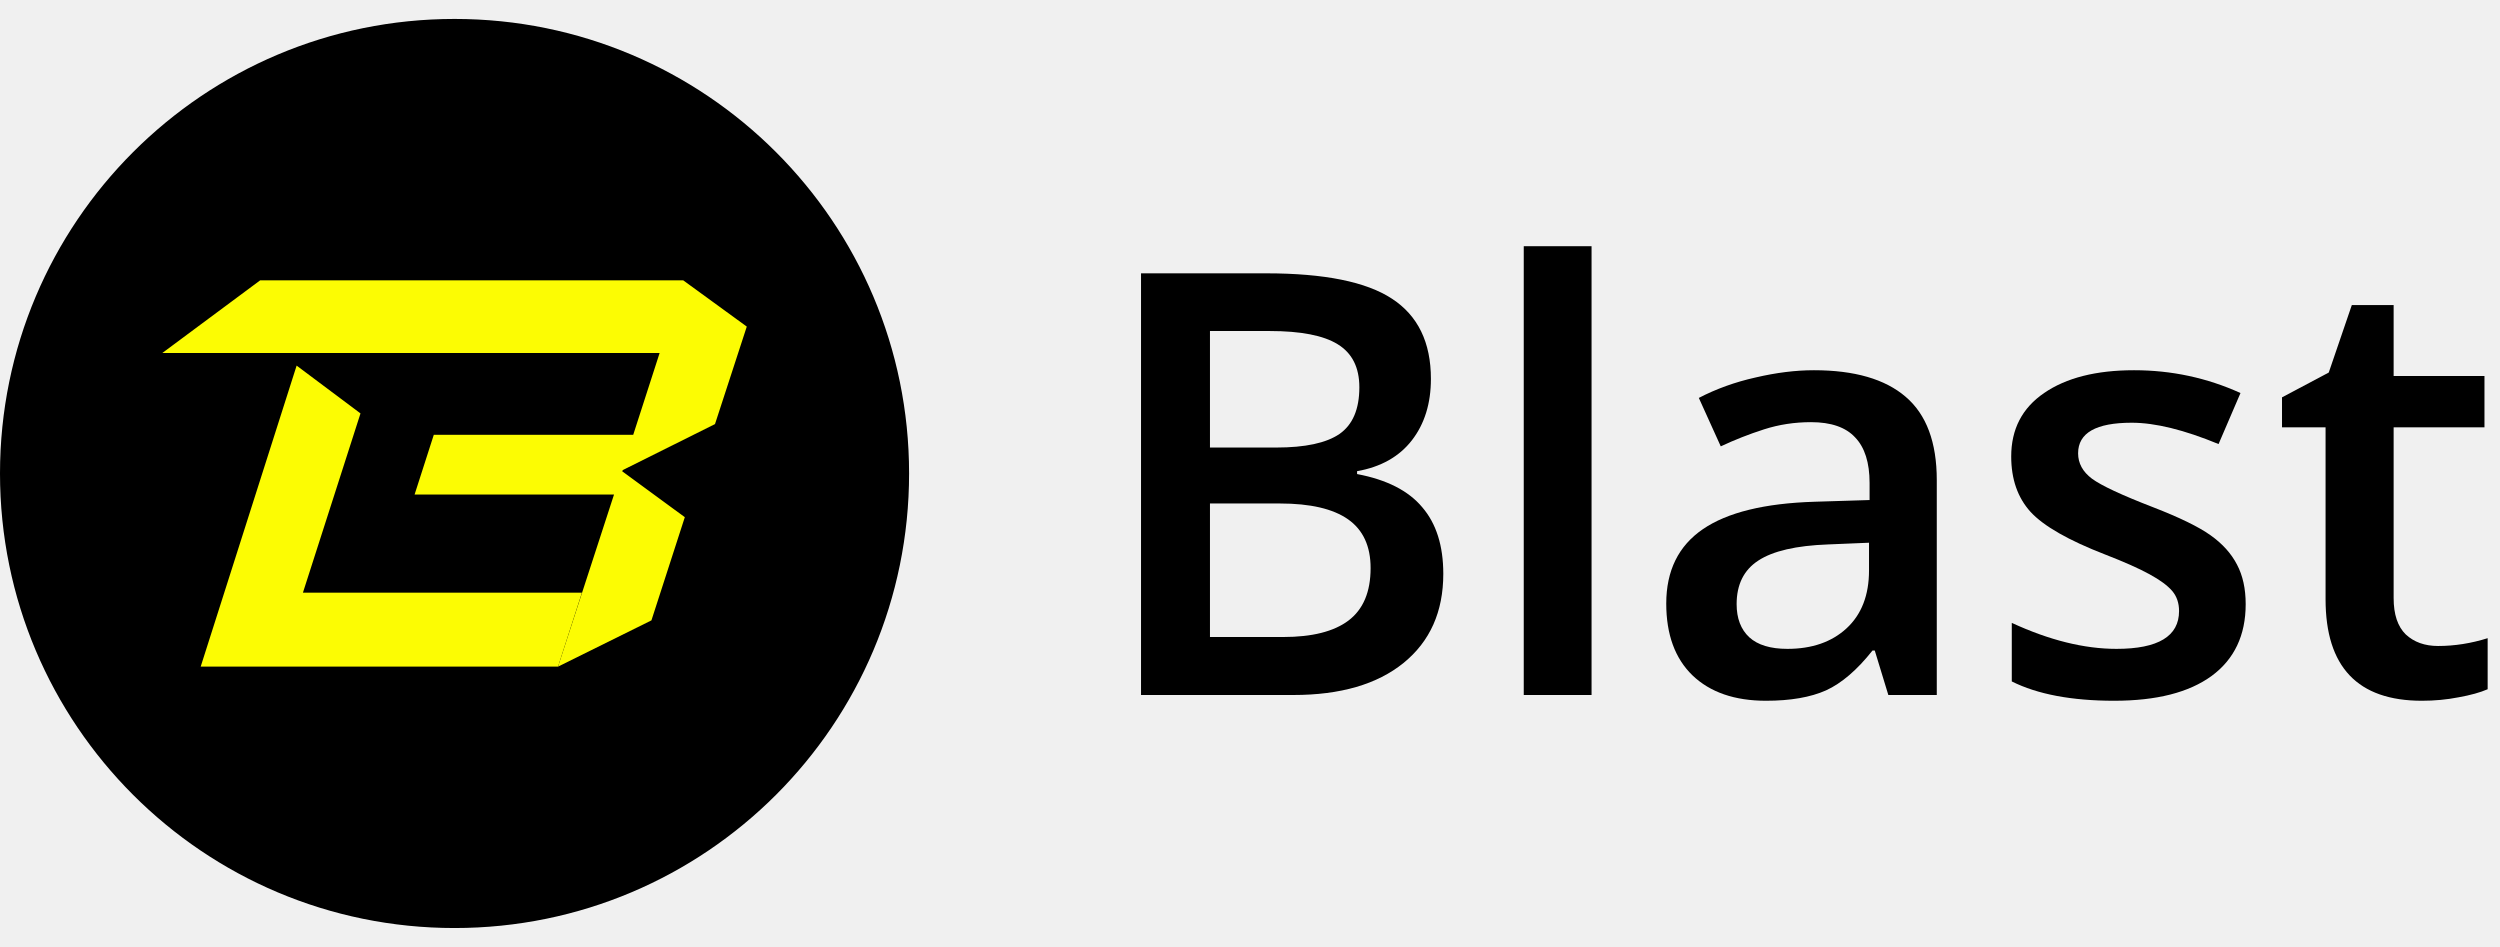
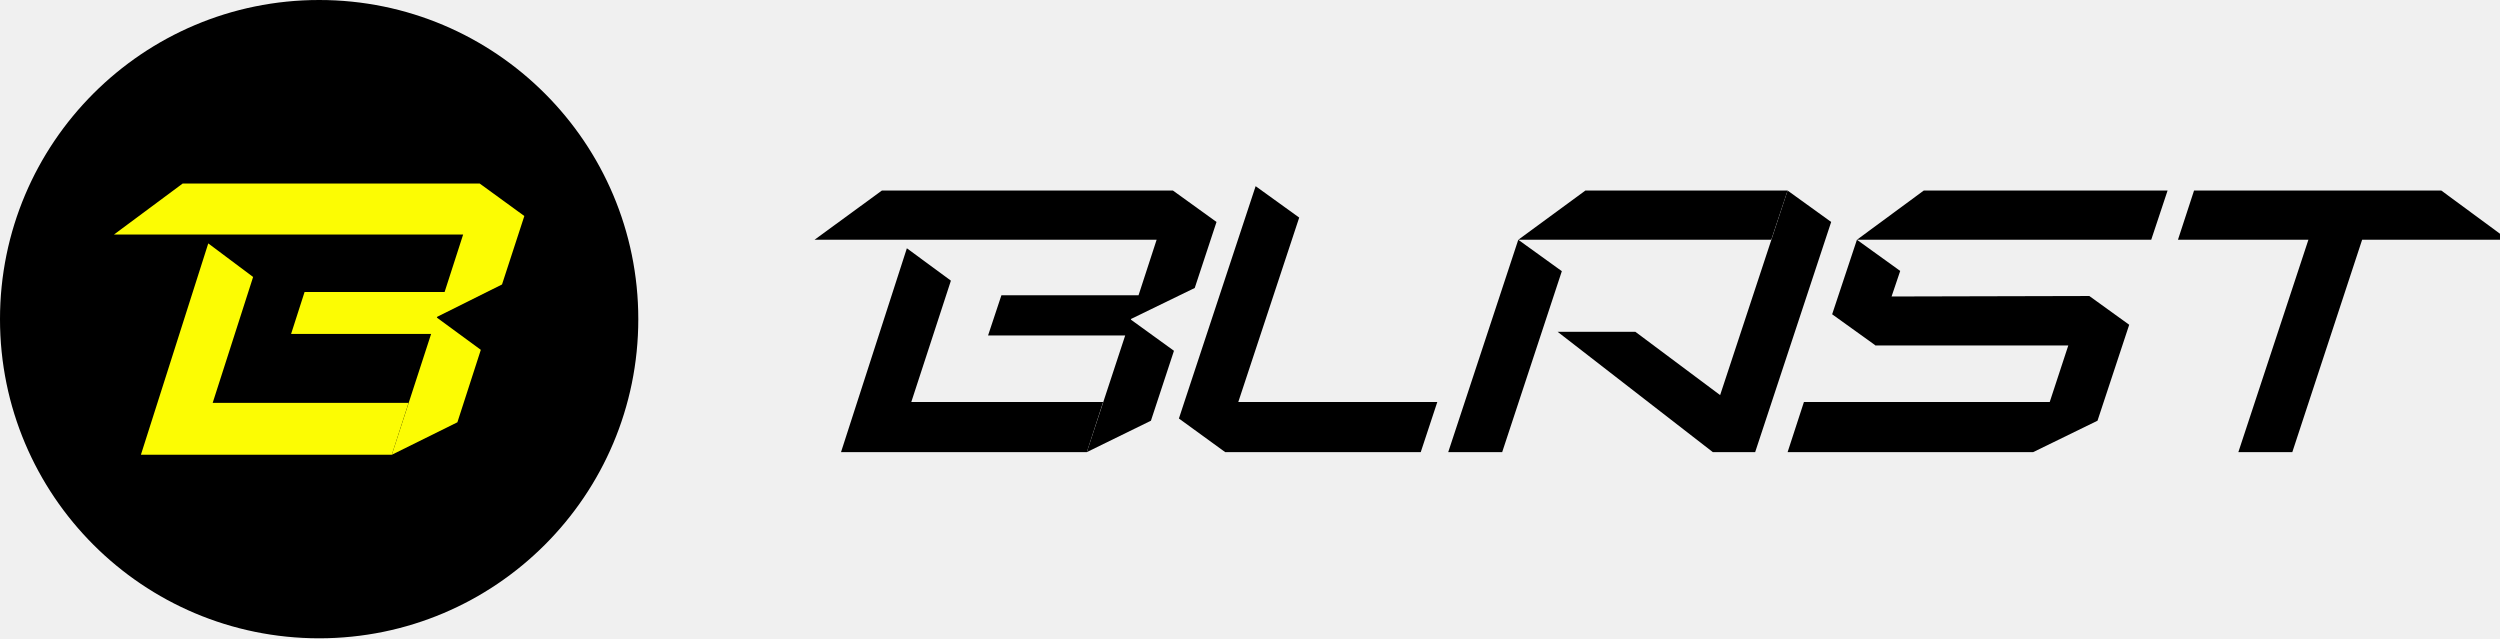
- <svg xmlns="http://www.w3.org/2000/svg" width="66" height="25" viewBox="0 0 66 25" fill="none">
-   <g clip-path="url(#clip0_39_711)">
-     <circle cx="12" cy="12.5" r="12" fill="black" />
-     <path d="M16.443 12.409L18.876 11.196L19.715 8.622L18.037 7.401H6.868L4.285 9.319H17.414L16.717 11.479H11.452L10.945 13.056H16.21L14.732 17.599L17.198 16.378L18.079 13.654L16.426 12.442L16.443 12.409Z" fill="#FCFC03" />
-     <path d="M7.997 15.647L9.517 10.914L7.831 9.652L5.298 17.599H14.732L15.363 15.647H7.997Z" fill="#FCFC03" />
-     <path d="M64.365 17.054C64.801 17.054 65.238 16.985 65.674 16.848V18.196C65.476 18.282 65.22 18.353 64.905 18.409C64.596 18.47 64.273 18.5 63.938 18.5C62.243 18.5 61.395 17.607 61.395 15.82V11.282H60.245V10.49L61.479 9.835L62.088 8.054H63.192V9.927H65.59V11.282H63.192V15.79C63.192 16.221 63.299 16.541 63.512 16.749C63.73 16.952 64.014 17.054 64.365 17.054Z" fill="black" />
-     <path d="M59.286 15.949C59.286 16.772 58.986 17.404 58.387 17.845C57.788 18.282 56.931 18.5 55.814 18.5C54.692 18.5 53.791 18.33 53.111 17.99V16.444C54.101 16.901 55.022 17.13 55.875 17.13C56.976 17.13 57.527 16.797 57.527 16.132C57.527 15.919 57.466 15.741 57.344 15.599C57.222 15.457 57.022 15.31 56.743 15.158C56.464 15.005 56.075 14.833 55.578 14.64C54.608 14.264 53.951 13.889 53.606 13.513C53.266 13.137 53.096 12.65 53.096 12.051C53.096 11.33 53.385 10.772 53.964 10.376C54.547 9.975 55.339 9.774 56.339 9.774C57.329 9.774 58.266 9.975 59.149 10.376L58.57 11.723C57.661 11.348 56.898 11.16 56.278 11.16C55.334 11.16 54.862 11.429 54.862 11.967C54.862 12.231 54.984 12.454 55.227 12.637C55.476 12.82 56.014 13.071 56.842 13.391C57.537 13.66 58.042 13.906 58.357 14.13C58.672 14.353 58.905 14.612 59.057 14.906C59.21 15.196 59.286 15.543 59.286 15.949Z" fill="black" />
-     <path d="M49.852 18.348L49.494 17.175H49.433C49.027 17.688 48.618 18.038 48.207 18.226C47.796 18.409 47.268 18.5 46.623 18.5C45.796 18.5 45.149 18.277 44.682 17.83C44.22 17.383 43.989 16.751 43.989 15.934C43.989 15.066 44.311 14.411 44.956 13.97C45.601 13.528 46.583 13.287 47.903 13.246L49.357 13.201V12.751C49.357 12.213 49.23 11.812 48.976 11.548C48.727 11.279 48.339 11.145 47.811 11.145C47.38 11.145 46.966 11.208 46.57 11.335C46.174 11.462 45.794 11.612 45.428 11.784L44.849 10.505C45.306 10.267 45.806 10.086 46.349 9.965C46.892 9.838 47.405 9.774 47.887 9.774C48.958 9.774 49.766 10.008 50.309 10.475C50.857 10.942 51.131 11.675 51.131 12.675V18.348H49.852ZM47.187 17.13C47.837 17.13 48.357 16.949 48.748 16.589C49.144 16.224 49.342 15.713 49.342 15.059V14.328L48.261 14.373C47.418 14.404 46.804 14.546 46.418 14.8C46.037 15.048 45.847 15.432 45.847 15.949C45.847 16.325 45.958 16.617 46.182 16.825C46.405 17.028 46.74 17.13 47.187 17.13Z" fill="black" />
-     <path d="M42.017 18.348H40.227V6.5H42.017V18.348Z" fill="black" />
-     <path d="M30.123 7.216H33.428C34.961 7.216 36.068 7.439 36.748 7.886C37.433 8.333 37.776 9.038 37.776 10.003C37.776 10.652 37.608 11.193 37.273 11.625C36.938 12.056 36.456 12.328 35.827 12.439V12.515C36.608 12.663 37.182 12.954 37.547 13.391C37.918 13.822 38.103 14.409 38.103 15.15C38.103 16.15 37.753 16.934 37.052 17.503C36.357 18.066 35.387 18.348 34.144 18.348H30.123V7.216ZM31.943 11.815H33.694C34.456 11.815 35.012 11.696 35.362 11.457C35.712 11.213 35.887 10.802 35.887 10.224C35.887 9.701 35.697 9.323 35.316 9.089C34.941 8.856 34.342 8.739 33.519 8.739H31.943V11.815ZM31.943 13.292V16.817H33.877C34.639 16.817 35.212 16.673 35.598 16.384C35.989 16.089 36.184 15.627 36.184 14.998C36.184 14.419 35.986 13.99 35.59 13.711C35.194 13.432 34.593 13.292 33.786 13.292H31.943Z" fill="black" />
+ <svg xmlns="http://www.w3.org/2000/svg" width="94" height="24" viewBox="0 0 94 24" fill="none">
+   <g clip-path="url(#clip0_110_150)">
+     <path d="M94.307 9.015L91.794 7.165H82.496L81.891 9.015H86.796L84.162 17H86.191L88.816 9.015H94.307Z" fill="black" />
+     <path d="M59.609 7.165L57.087 9.015H66.599L67.213 7.165H59.609Z" fill="black" />
+     <path d="M57.087 9.015L54.453 17H56.482L58.725 10.196L57.087 9.015Z" fill="black" />
+     <path d="M67.214 7.165L64.468 15.489L65.427 15.416L61.49 12.476H58.567L64.403 17H65.994L68.852 8.346L67.214 7.165Z" fill="black" />
+     <path d="M42.53 11.991L44.922 10.828L45.741 8.346L44.103 7.165H33.158L30.626 9.015H43.489L42.809 11.102H37.653L37.151 12.614H42.307L40.864 17L43.275 15.819L44.141 13.19L42.521 12.018L42.53 11.991Z" fill="black" />
+     <path d="M34.265 15.114L35.754 10.553L34.098 9.335L31.622 17H40.864L41.478 15.114H34.265Z" fill="black" />
+     <path d="M48.85 8.181L47.212 7L44.559 15.031L44.327 15.736L46.067 17H53.42L54.043 15.114H46.56L48.85 8.181Z" fill="black" />
+     <path d="M71.123 11.148L71.448 10.187L69.82 9.015L68.889 11.817L70.508 12.98V12.989H77.768L77.07 15.114H67.828L67.214 17H76.447L78.866 15.819L80.058 12.211L78.559 11.13L71.123 11.148Z" fill="black" />
+     <path d="M72.333 7.165L69.82 9.015H80.886L81.501 7.165H72.333Z" fill="black" />
+     <circle cx="12" cy="12" r="12" fill="black" />
+     <path d="M16.443 11.909L18.876 10.696L19.715 8.122L18.037 6.901H6.868L4.285 8.819H17.414L16.717 10.979H11.452L10.945 12.556H16.21L14.732 17.099L17.198 15.878L18.079 13.154L16.426 11.942L16.443 11.909Z" fill="#FCFC03" />
+     <path d="M7.997 15.147L9.517 10.414L7.831 9.152L5.298 17.099H14.732L15.363 15.147H7.997Z" fill="#FCFC03" />
  </g>
  <defs>
-     <clipPath id="clip0_39_711">
-       <rect width="65.674" height="24" fill="white" transform="translate(0 0.5)" />
+     <clipPath id="clip0_110_150">
+       <rect width="94" height="24" fill="white" />
    </clipPath>
  </defs>
</svg>
